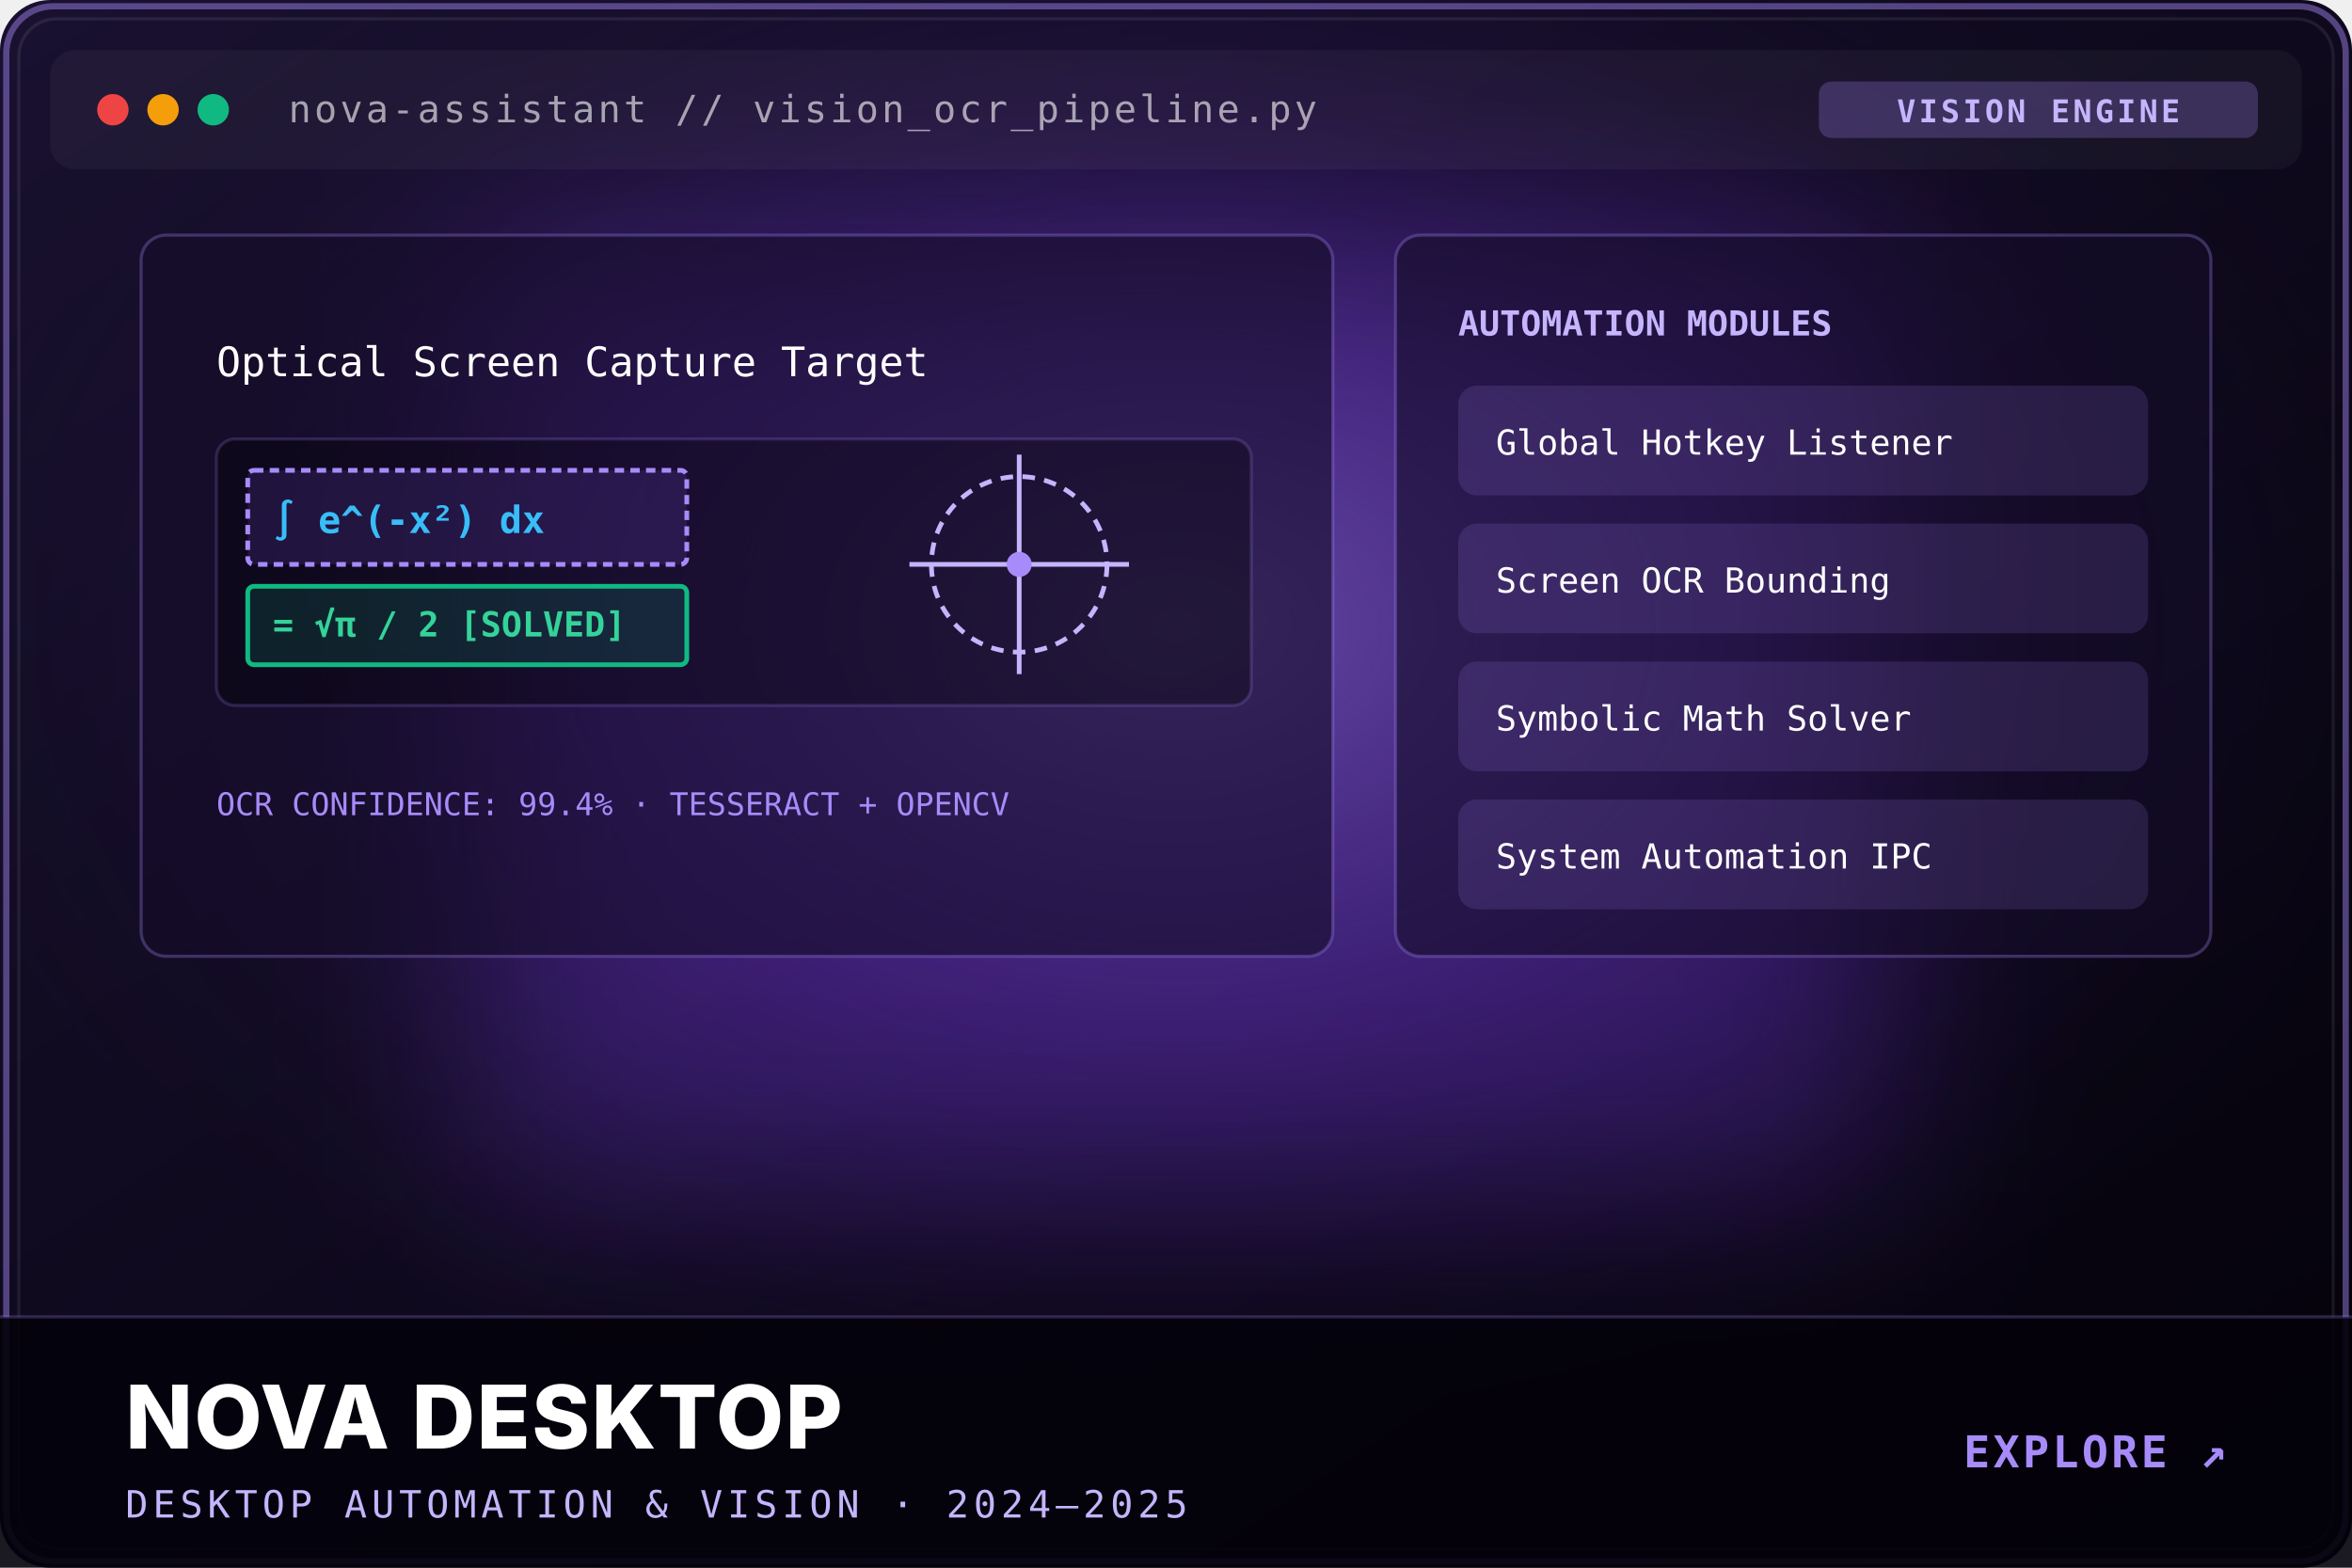
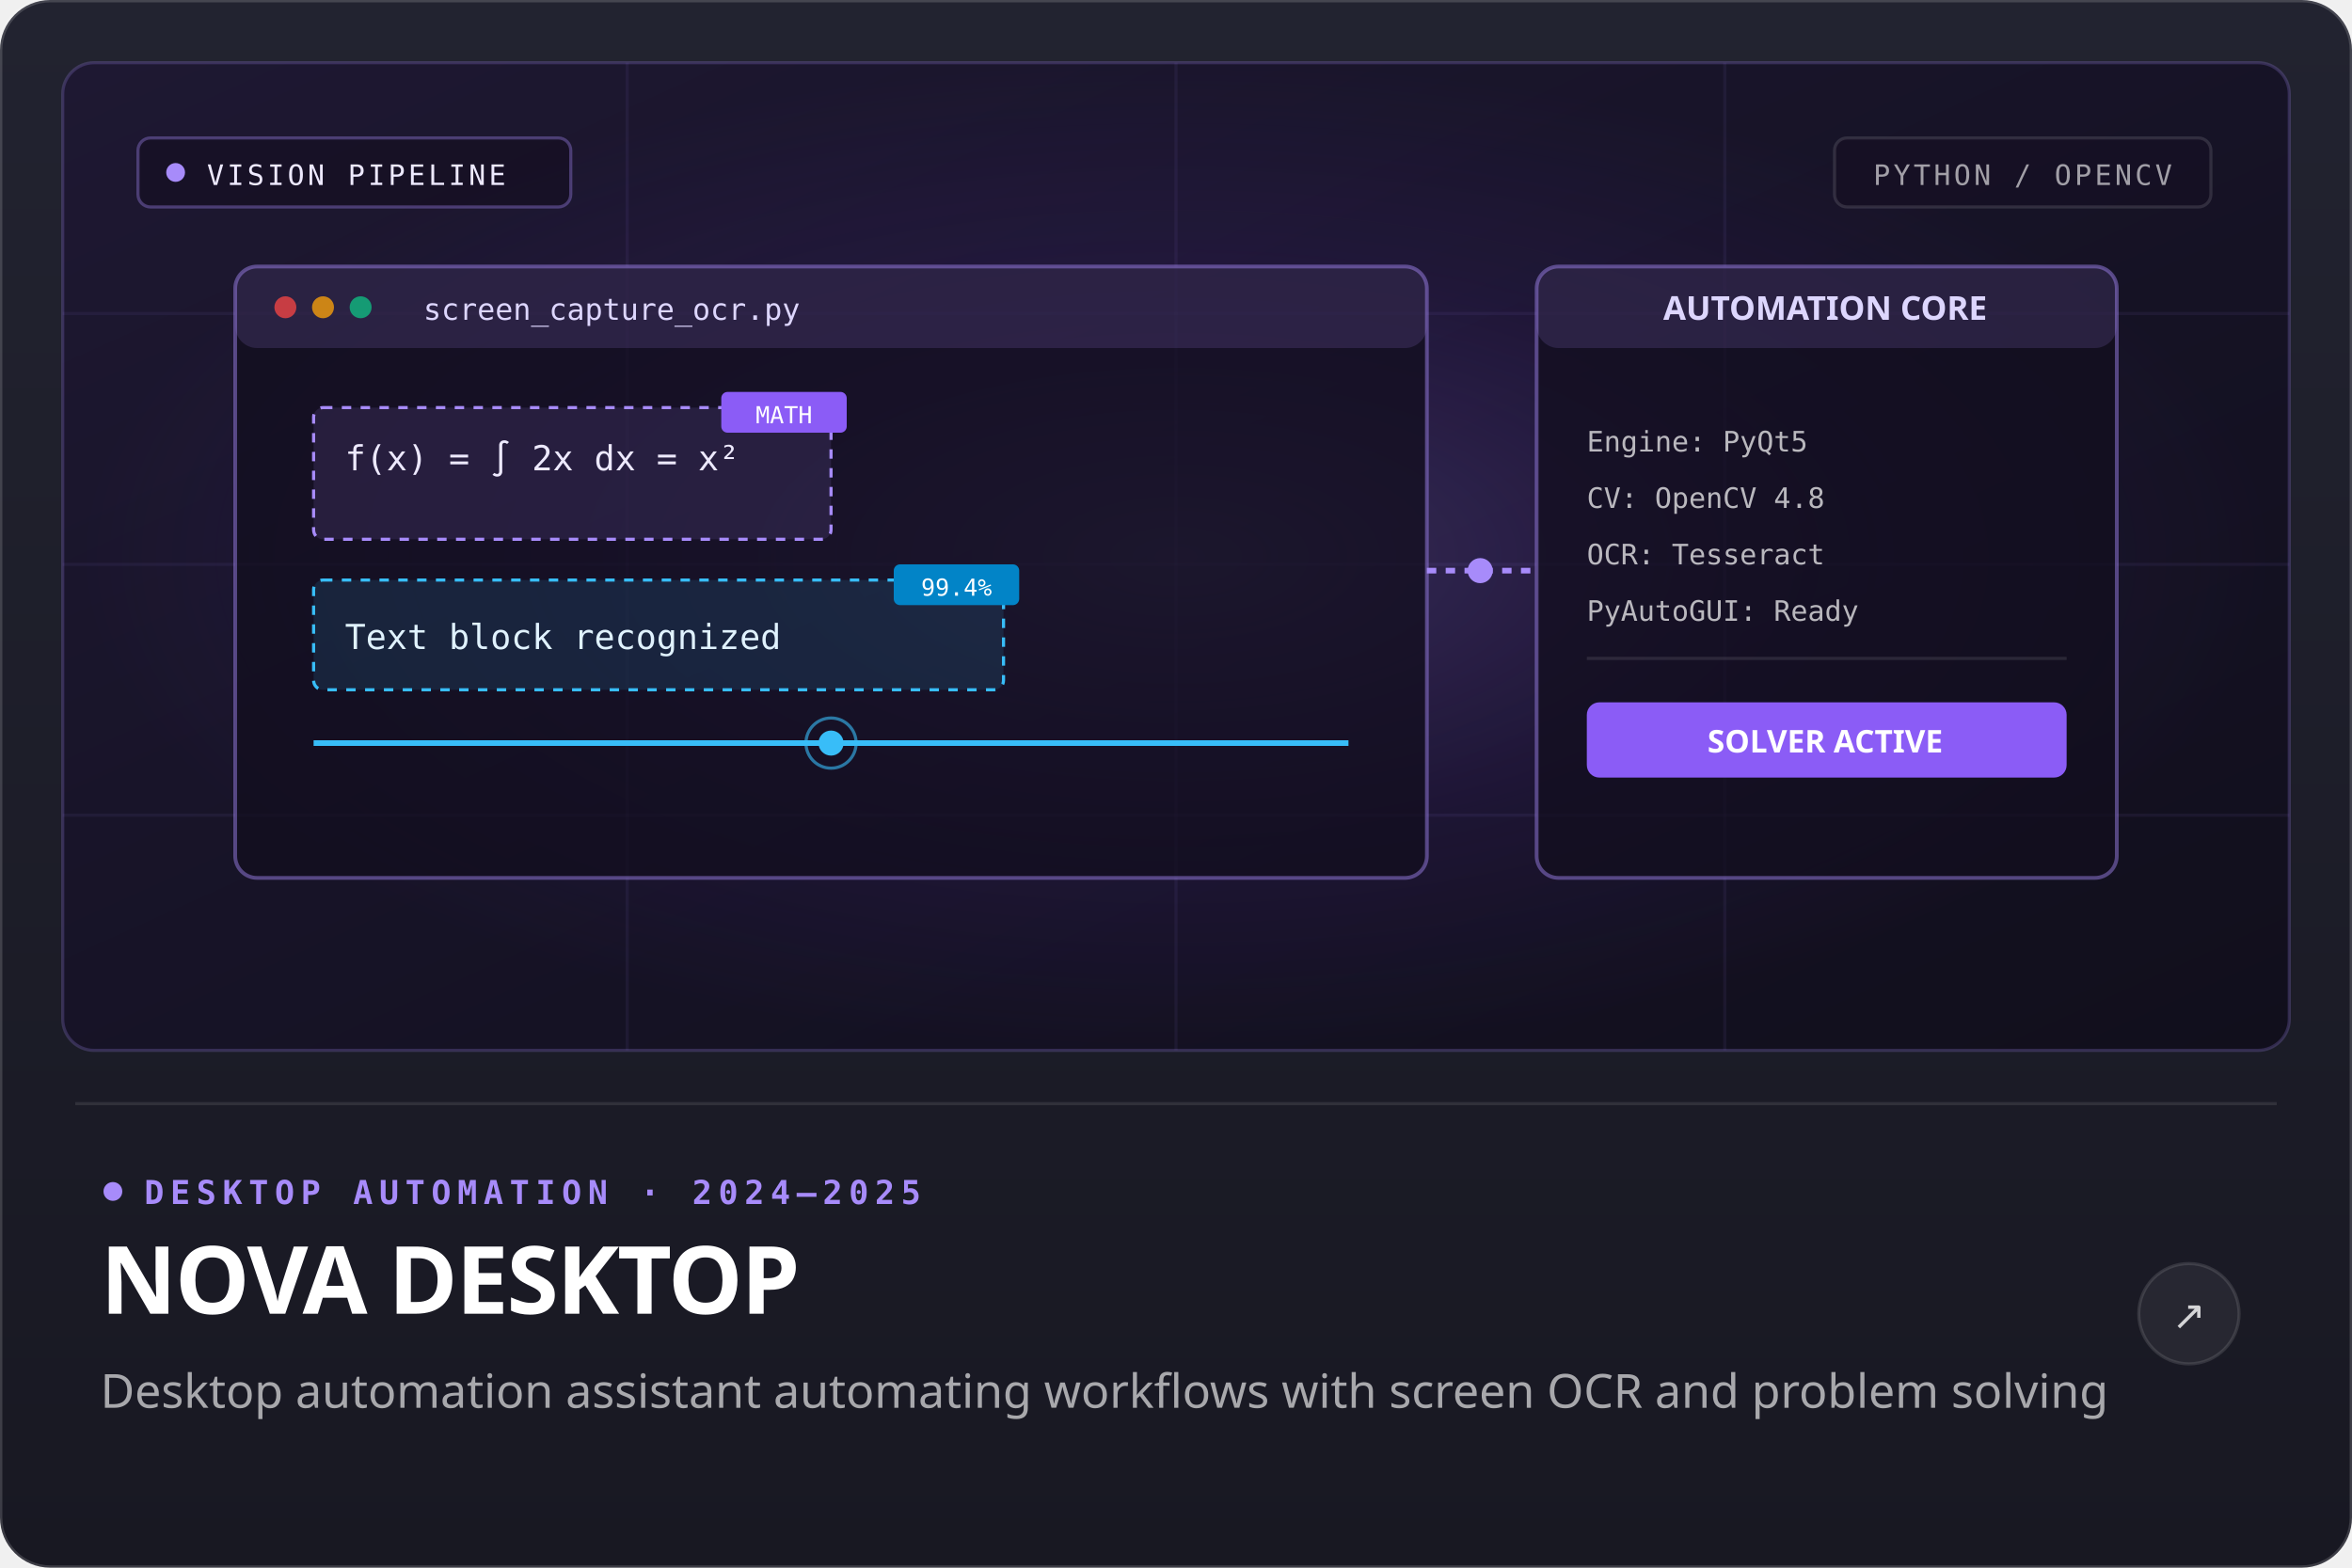
<svg xmlns="http://www.w3.org/2000/svg" width="750" height="500" viewBox="0 0 750 500">
  <defs>
-     <linearGradient id="ndBg" x1="0%" y1="0%" x2="100%" y2="100%">
-       <stop offset="0%" stop-color="#191130" />
-       <stop offset="50%" stop-color="#0e091c" />
-       <stop offset="100%" stop-color="#04020a" />
+     <linearGradient id="cardSurface" x1="0%" y1="0%" x2="0%" y2="100%">
+       <stop offset="0%" stop-color="#222330" />
+       <stop offset="100%" stop-color="#181822" />
    </linearGradient>
-     <radialGradient id="ndGlow" cx="50%" cy="40%" r="55%">
-       <stop offset="0%" stop-color="#A78BFA" stop-opacity="0.45" />
-       <stop offset="50%" stop-color="#7C3AED" stop-opacity="0.15" />
-       <stop offset="100%" stop-color="#0e091c" stop-opacity="0" />
+     <linearGradient id="visualBg" x1="0%" y1="0%" x2="100%" y2="100%">
+       <stop offset="0%" stop-color="#1e1832" />
+       <stop offset="60%" stop-color="#151224" />
+       <stop offset="100%" stop-color="#110f1c" />
+     </linearGradient>
+     <radialGradient id="desktopGlow" cx="50%" cy="50%" r="50%">
+       <stop offset="0%" stop-color="#A78BFA" stop-opacity="0.25" />
+       <stop offset="60%" stop-color="#7C3AED" stop-opacity="0.08" />
+       <stop offset="100%" stop-color="#7C3AED" stop-opacity="0" />
    </radialGradient>
-     <filter id="ndBlur" x="-20%" y="-20%" width="140%" height="140%">
-       <feGaussianBlur stdDeviation="30" />
-     </filter>
  </defs>
-   <rect width="750" height="500" fill="url(#ndBg)" rx="16" />
-   <rect x="150" y="80" width="450" height="300" fill="#7C3AED" opacity="0.3" filter="url(#ndBlur)" />
-   <rect width="750" height="500" fill="url(#ndGlow)" rx="16" />
-   <rect x="2" y="2" width="746" height="496" fill="none" stroke="rgba(167, 139, 250, 0.45)" stroke-width="2" rx="15" />
-   <rect x="6" y="6" width="738" height="488" fill="none" stroke="rgba(255, 255, 255, 0.08)" stroke-width="1" rx="12" />
-   <rect x="16" y="16" width="718" height="38" fill="rgba(255, 255, 255, 0.04)" rx="8" />
-   <circle cx="36" cy="35" r="5" fill="#EF4444" />
-   <circle cx="52" cy="35" r="5" fill="#F59E0B" />
-   <circle cx="68" cy="35" r="5" fill="#10B981" />
-   <text x="92" y="39" font-family="'JetBrains Mono', monospace" font-size="12" fill="rgba(255, 255, 255, 0.6)" letter-spacing="1">nova-assistant // vision_ocr_pipeline.py</text>
-   <rect x="580" y="26" width="140" height="18" fill="rgba(167, 139, 250, 0.25)" rx="4" />
-   <text x="650" y="39" font-family="'JetBrains Mono', monospace" font-size="10" font-weight="700" fill="#C4B5FD" text-anchor="middle" letter-spacing="1">VISION ENGINE</text>
-   <g transform="translate(45, 75)">
-     <rect width="380" height="230" fill="rgba(20, 12, 40, 0.6)" rx="8" stroke="rgba(167, 139, 250, 0.3)" stroke-width="1" />
-     <text x="24" y="45" font-family="'JetBrains Mono', monospace" font-size="13" fill="#FFFFFF">Optical Screen Capture Target</text>
-     <rect x="24" y="65" width="330" height="85" fill="rgba(0, 0, 0, 0.35)" rx="6" stroke="rgba(167, 139, 250, 0.2)" stroke-width="1" />
-     <rect x="34" y="75" width="140" height="30" fill="rgba(139, 92, 246, 0.15)" stroke="#A78BFA" stroke-width="1.5" stroke-dasharray="3 2" rx="2" />
-     <text x="42" y="95" font-family="'JetBrains Mono', monospace" font-size="12" font-weight="700" fill="#38BDF8">∫ e^(-x²) dx</text>
-     <rect x="34" y="112" width="140" height="25" fill="rgba(16, 185, 129, 0.15)" stroke="#10B981" stroke-width="1.5" rx="2" />
-     <text x="42" y="128" font-family="'JetBrains Mono', monospace" font-size="11" font-weight="700" fill="#34D399">= √π / 2  [SOLVED]</text>
-     <circle cx="280" cy="105" r="28" fill="none" stroke="#C4B5FD" stroke-width="1.5" stroke-dasharray="4 3" />
-     <line x1="280" y1="70" x2="280" y2="140" stroke="#C4B5FD" stroke-width="1.5" />
-     <line x1="245" y1="105" x2="315" y2="105" stroke="#C4B5FD" stroke-width="1.5" />
-     <circle cx="280" cy="105" r="4" fill="#A78BFA" />
-     <text x="24" y="185" font-family="'JetBrains Mono', monospace" font-size="10" fill="#A78BFA">OCR CONFIDENCE: 99.4% · TESSERACT + OPENCV</text>
-     <g transform="translate(400, 0)">
-       <rect width="260" height="230" fill="rgba(20, 12, 40, 0.6)" rx="8" stroke="rgba(167, 139, 250, 0.3)" stroke-width="1" />
-       <text x="20" y="32" font-family="'JetBrains Mono', monospace" font-size="11" font-weight="700" fill="#C4B5FD">AUTOMATION MODULES</text>
-       <rect x="20" y="48" width="220" height="35" fill="rgba(167, 139, 250, 0.15)" rx="6" />
-       <text x="32" y="70" font-family="'JetBrains Mono', monospace" font-size="11" fill="#FFFFFF">Global Hotkey Listener</text>
-       <rect x="20" y="92" width="220" height="35" fill="rgba(167, 139, 250, 0.15)" rx="6" />
-       <text x="32" y="114" font-family="'JetBrains Mono', monospace" font-size="11" fill="#FFFFFF">Screen OCR Bounding</text>
-       <rect x="20" y="136" width="220" height="35" fill="rgba(167, 139, 250, 0.15)" rx="6" />
-       <text x="32" y="158" font-family="'JetBrains Mono', monospace" font-size="11" fill="#FFFFFF">Symbolic Math Solver</text>
-       <rect x="20" y="180" width="220" height="35" fill="rgba(167, 139, 250, 0.15)" rx="6" />
-       <text x="32" y="202" font-family="'JetBrains Mono', monospace" font-size="11" fill="#FFFFFF">System Automation IPC</text>
+   <rect width="750" height="500" rx="16" fill="url(#cardSurface)" />
+   <rect width="750" height="500" rx="16" fill="none" stroke="rgba(255, 255, 255, 0.16)" stroke-width="1.5" />
+   <g transform="translate(20, 20)">
+     <rect width="710" height="315" rx="10" fill="url(#visualBg)" />
+     <rect width="710" height="315" rx="10" fill="url(#desktopGlow)" />
+     <rect width="710" height="315" rx="10" fill="none" stroke="rgba(167, 139, 250, 0.22)" stroke-width="1" />
+     <g stroke="rgba(167, 139, 250, 0.07)" stroke-width="1">
+       <line x1="0" y1="80" x2="710" y2="80" />
+       <line x1="0" y1="160" x2="710" y2="160" />
+       <line x1="0" y1="240" x2="710" y2="240" />
+       <line x1="180" y1="0" x2="180" y2="315" />
+       <line x1="355" y1="0" x2="355" y2="315" />
+       <line x1="530" y1="0" x2="530" y2="315" />
+     </g>
+     <g transform="translate(55, 45)">
+       <rect x="0" y="20" width="380" height="195" rx="7" fill="rgba(18, 14, 30, 0.75)" stroke="rgba(167, 139, 250, 0.45)" stroke-width="1.2" />
+       <rect x="0" y="20" width="380" height="26" rx="7" fill="rgba(167, 139, 250, 0.15)" />
+       <circle cx="16" cy="33" r="3.5" fill="#EF4444" opacity="0.8" />
+       <circle cx="28" cy="33" r="3.5" fill="#F59E0B" opacity="0.8" />
+       <circle cx="40" cy="33" r="3.5" fill="#10B981" opacity="0.8" />
+       <text x="60" y="37" font-family="'JetBrains Mono', monospace" font-size="9.5" fill="#DDD6FE">screen_capture_ocr.py</text>
+       <rect x="25" y="65" width="165" height="42" rx="3" fill="rgba(167, 139, 250, 0.12)" stroke="#A78BFA" stroke-width="1" stroke-dasharray="3 3" />
+       <text x="35" y="85" font-family="'JetBrains Mono', monospace" font-size="11" fill="#EDE9FE">f(x) = ∫ 2x dx = x²</text>
+       <rect x="155" y="60" width="40" height="13" rx="2" fill="#8B5CF6" />
+       <text x="175" y="70" text-anchor="middle" font-family="'JetBrains Mono', monospace" font-size="7.5" fill="#FFFFFF">MATH</text>
+       <rect x="25" y="120" width="220" height="35" rx="3" fill="rgba(56, 189, 248, 0.12)" stroke="#38BDF8" stroke-width="1" stroke-dasharray="3 3" />
+       <text x="35" y="142" font-family="'JetBrains Mono', monospace" font-size="11" fill="#E0F2FE">Text block recognized</text>
+       <rect x="210" y="115" width="40" height="13" rx="2" fill="#0284C7" />
+       <text x="230" y="125" text-anchor="middle" font-family="'JetBrains Mono', monospace" font-size="7.5" fill="#FFFFFF">99.4%</text>
+       <line x1="25" y1="172" x2="355" y2="172" stroke="#38BDF8" stroke-width="1.8" />
+       <circle cx="190" cy="172" r="4" fill="#38BDF8" />
+       <circle cx="190" cy="172" r="8" fill="none" stroke="#38BDF8" stroke-width="1" opacity="0.6" />
+       <g transform="translate(380, 117)">
+         <line x1="0" y1="0" x2="35" y2="0" stroke="#A78BFA" stroke-width="1.8" stroke-dasharray="3 3" />
+         <circle cx="17" cy="0" r="4" fill="#A78BFA" />
+       </g>
+       <g transform="translate(415, 20)">
+         <rect width="185" height="195" rx="7" fill="rgba(18, 14, 30, 0.75)" stroke="rgba(167, 139, 250, 0.45)" stroke-width="1.2" />
+         <rect width="185" height="26" rx="7" fill="rgba(167, 139, 250, 0.15)" />
+         <text x="92" y="17" text-anchor="middle" font-family="'Syne', sans-serif" font-size="10.5" font-weight="700" fill="#DDD6FE">AUTOMATION CORE</text>
+         <g transform="translate(16, 45)">
+           <text x="0" y="14" font-family="'JetBrains Mono', monospace" font-size="9" fill="rgba(255,255,255,0.7)">Engine: PyQt5</text>
+           <text x="0" y="32" font-family="'JetBrains Mono', monospace" font-size="9" fill="rgba(255,255,255,0.7)">CV: OpenCV 4.8</text>
+           <text x="0" y="50" font-family="'JetBrains Mono', monospace" font-size="9" fill="rgba(255,255,255,0.7)">OCR: Tesseract</text>
+           <text x="0" y="68" font-family="'JetBrains Mono', monospace" font-size="9" fill="rgba(255,255,255,0.7)">PyAutoGUI: Ready</text>
+           <line x1="0" y1="80" x2="153" y2="80" stroke="rgba(255,255,255,0.1)" stroke-width="1" />
+           <rect x="0" y="94" width="153" height="24" rx="4" fill="#8B5CF6" />
+           <text x="76" y="110" text-anchor="middle" font-family="'Syne', sans-serif" font-size="10" font-weight="700" fill="#FFFFFF">SOLVER ACTIVE</text>
+         </g>
+       </g>
+     </g>
+     <g transform="translate(24, 24)">
+       <rect width="138" height="22" rx="4" fill="rgba(22, 16, 35, 0.8)" stroke="rgba(167, 139, 250, 0.35)" stroke-width="1" />
+       <circle cx="12" cy="11" r="3" fill="#A78BFA" />
+       <text x="22" y="15" font-family="'JetBrains Mono', monospace" font-size="9" fill="#EDE9FE" letter-spacing="1">VISION PIPELINE</text>
+     </g>
+     <g transform="translate(565, 24)">
+       <rect width="120" height="22" rx="4" fill="rgba(22, 16, 35, 0.8)" stroke="rgba(255, 255, 255, 0.12)" stroke-width="1" />
+       <text x="60" y="15" text-anchor="middle" font-family="'JetBrains Mono', monospace" font-size="9" fill="rgba(255, 255, 255, 0.6)" letter-spacing="1">PYTHON / OPENCV</text>
    </g>
  </g>
-   <rect x="0" y="420" width="750" height="80" fill="rgba(4, 2, 10, 0.9)" />
-   <line x1="0" y1="420" x2="750" y2="420" stroke="rgba(167, 139, 250, 0.25)" stroke-width="1" />
-   <text x="40" y="462" font-family="'Syne', -apple-system, sans-serif" font-size="28" font-weight="800" fill="#FFFFFF" letter-spacing="0.5">NOVA DESKTOP</text>
-   <text x="40" y="484" font-family="'JetBrains Mono', monospace" font-size="12" font-weight="500" fill="#C4B5FD" letter-spacing="1.5">DESKTOP AUTOMATION &amp; VISION · 2024–2025</text>
-   <text x="710" y="468" font-family="'JetBrains Mono', monospace" font-size="14" font-weight="700" fill="#A78BFA" text-anchor="end" letter-spacing="1">EXPLORE ↗</text>
+   <line x1="24" y1="352" x2="726" y2="352" stroke="rgba(255, 255, 255, 0.09)" stroke-width="1" />
+   <g transform="translate(32, 375)">
+     <g transform="translate(0, 0)">
+       <circle cx="4" cy="5" r="3" fill="#A78BFA" />
+       <text x="14" y="9" font-family="'JetBrains Mono', monospace" font-size="10.5" font-weight="600" fill="#A78BFA" letter-spacing="2">DESKTOP AUTOMATION · 2024–2025</text>
+     </g>
+     <text x="0" y="44" font-family="'Syne', system-ui, sans-serif" font-size="30" font-weight="800" fill="#FFFFFF" letter-spacing="-0.02em">NOVA DESKTOP</text>
+     <text x="0" y="74" font-family="'DM Sans', system-ui, sans-serif" font-size="15" fill="rgba(255, 255, 255, 0.62)">Desktop automation assistant automating workflows with screen OCR and problem solving</text>
+     <g transform="translate(650, 28)">
+       <circle cx="16" cy="16" r="16" fill="rgba(255, 255, 255, 0.06)" stroke="rgba(255, 255, 255, 0.12)" stroke-width="1" />
+       <text x="16" y="21" text-anchor="middle" font-family="system-ui, sans-serif" font-size="13" fill="#FFFFFF" opacity="0.8">↗</text>
+     </g>
+   </g>
</svg>
